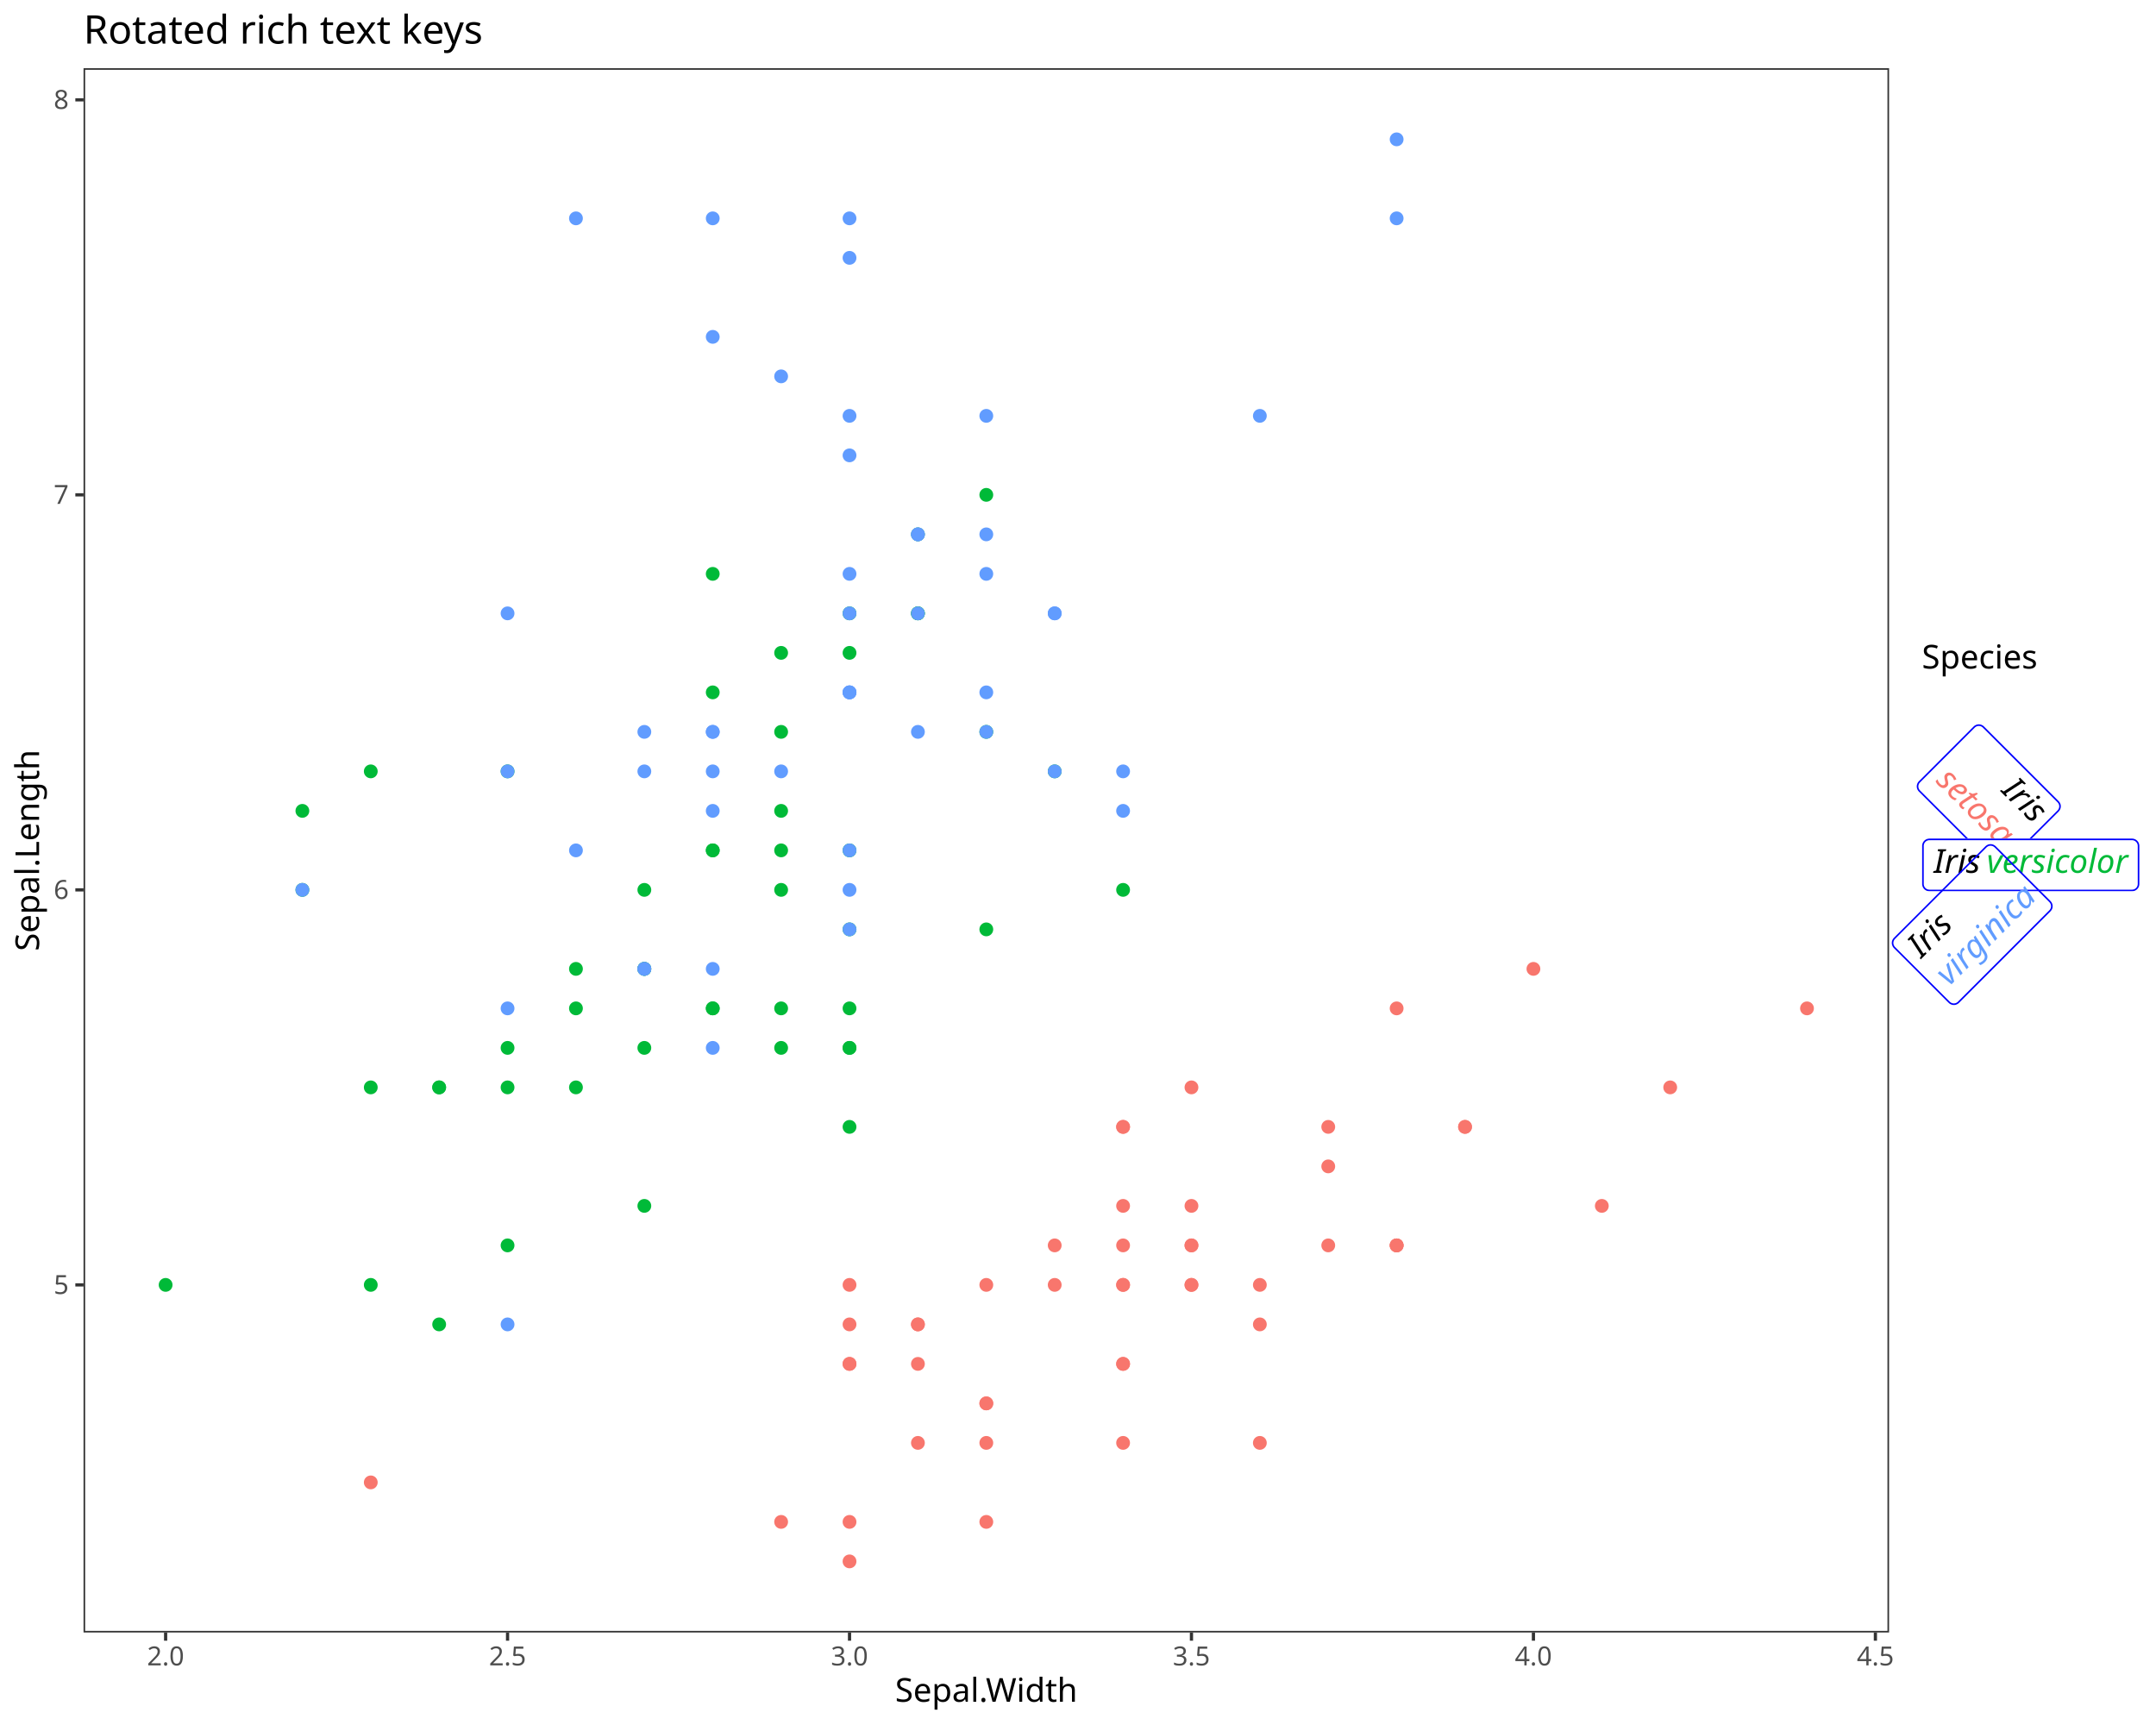
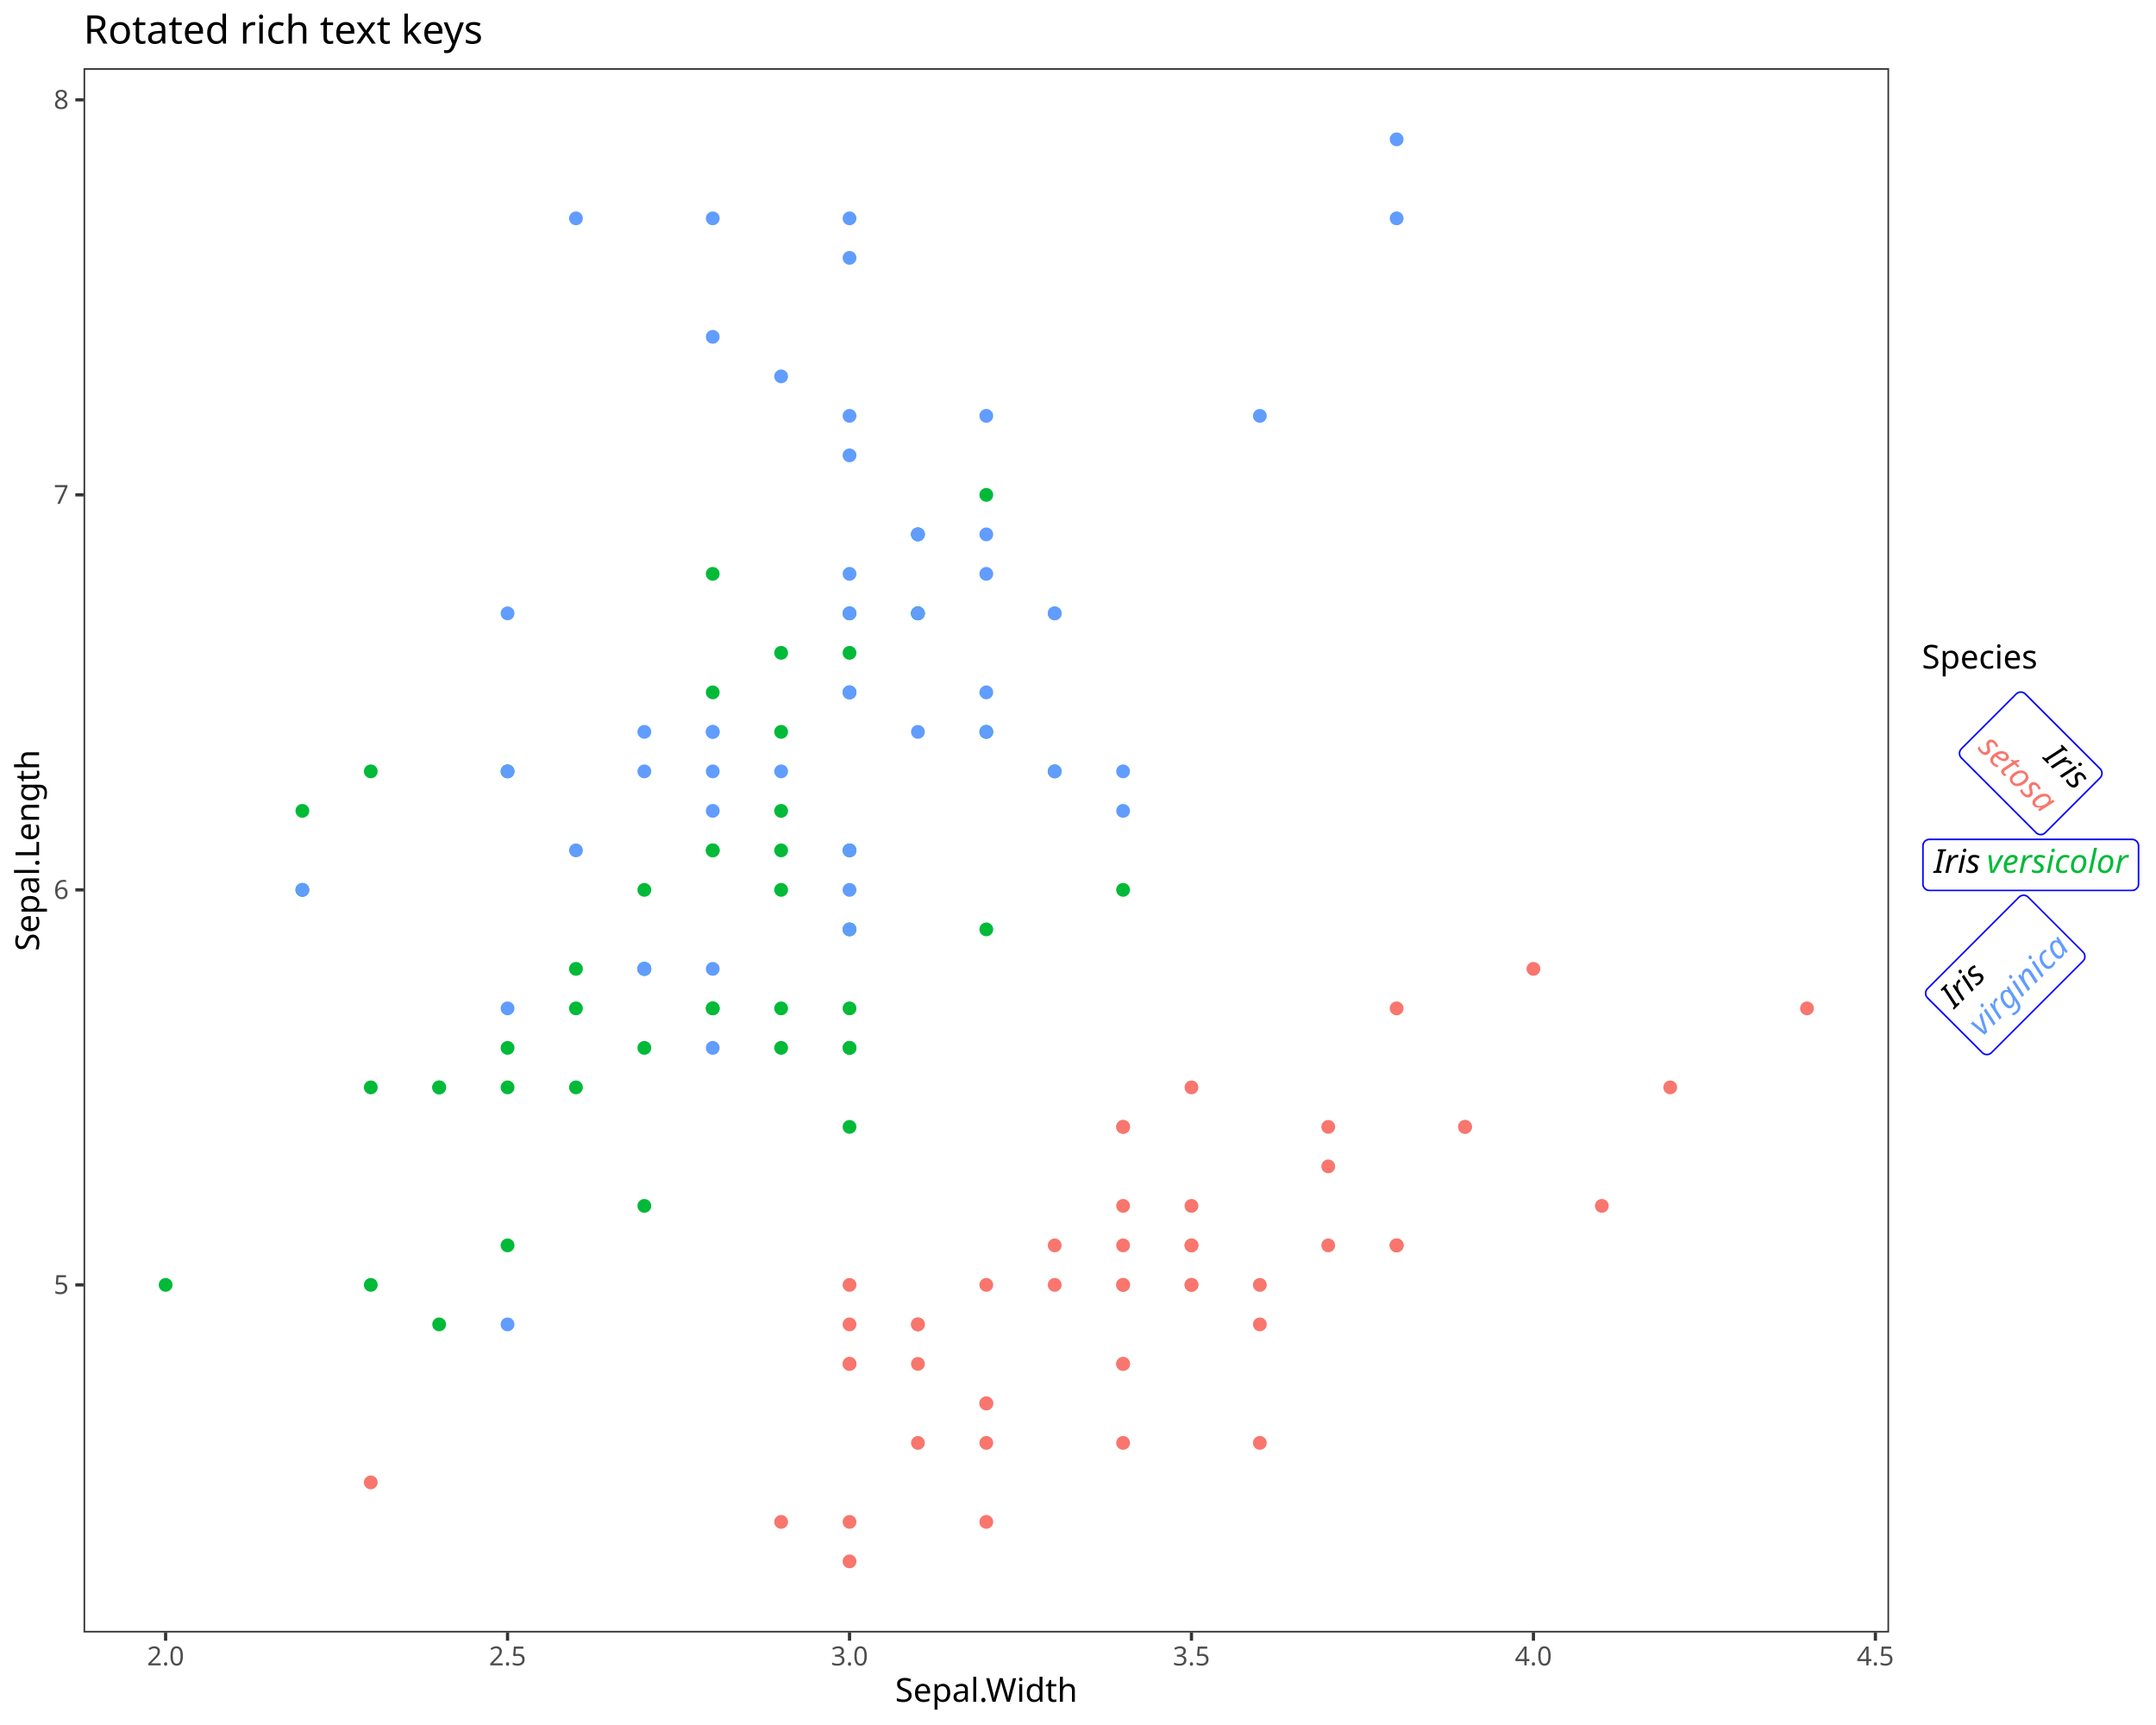
<svg xmlns="http://www.w3.org/2000/svg" class="svglite" data-engine-version="2.0" width="720.00pt" height="576.00pt" viewBox="0 0 720.00 576.00">
  <defs>
    <style type="text/css">
    .svglite line, .svglite polyline, .svglite polygon, .svglite path, .svglite rect, .svglite circle {
      fill: none;
      stroke: #000000;
      stroke-linecap: round;
      stroke-linejoin: round;
      stroke-miterlimit: 10.00;
    }
  </style>
  </defs>
  <rect width="100%" height="100%" style="stroke: none; fill: #FFFFFF;" />
  <defs>
    <clipPath id="cpMC4wMHw3MjAuMDB8MC4wMHw1NzYuMDA=">
      <rect x="0.00" y="0.00" width="720.00" height="576.00" />
    </clipPath>
  </defs>
  <g clip-path="url(#cpMC4wMHw3MjAuMDB8MC4wMHw1NzYuMDA=)">
    <rect x="0.00" y="0.00" width="720.00" height="576.00" style="stroke-width: 1.07; stroke: #FFFFFF; fill: #FFFFFF;" />
  </g>
  <defs>
    <clipPath id="cpMjcuOTB8NjMwLjg1fDIyLjc4fDU0NS4xMQ==">
      <rect x="27.90" y="22.78" width="602.96" height="522.33" />
    </clipPath>
  </defs>
  <g clip-path="url(#cpMjcuOTB8NjMwLjg1fDIyLjc4fDU0NS4xMQ==)">
    <rect x="27.90" y="22.78" width="602.96" height="522.33" style="stroke-width: 1.07; stroke: none; fill: #FFFFFF;" />
    <circle cx="397.89" cy="415.85" r="1.95" style="stroke-width: 0.71; stroke: #F8766D; fill: #F8766D;" />
    <circle cx="283.70" cy="442.23" r="1.95" style="stroke-width: 0.71; stroke: #F8766D; fill: #F8766D;" />
    <circle cx="329.38" cy="468.61" r="1.95" style="stroke-width: 0.71; stroke: #F8766D; fill: #F8766D;" />
    <circle cx="306.54" cy="481.80" r="1.95" style="stroke-width: 0.71; stroke: #F8766D; fill: #F8766D;" />
    <circle cx="420.73" cy="429.04" r="1.95" style="stroke-width: 0.71; stroke: #F8766D; fill: #F8766D;" />
    <circle cx="489.25" cy="376.28" r="1.95" style="stroke-width: 0.71; stroke: #F8766D; fill: #F8766D;" />
    <circle cx="375.06" cy="481.80" r="1.95" style="stroke-width: 0.71; stroke: #F8766D; fill: #F8766D;" />
    <circle cx="375.06" cy="429.04" r="1.95" style="stroke-width: 0.71; stroke: #F8766D; fill: #F8766D;" />
    <circle cx="260.86" cy="508.18" r="1.95" style="stroke-width: 0.71; stroke: #F8766D; fill: #F8766D;" />
    <circle cx="306.54" cy="442.23" r="1.95" style="stroke-width: 0.71; stroke: #F8766D; fill: #F8766D;" />
    <circle cx="443.57" cy="376.28" r="1.95" style="stroke-width: 0.71; stroke: #F8766D; fill: #F8766D;" />
    <circle cx="375.06" cy="455.42" r="1.95" style="stroke-width: 0.71; stroke: #F8766D; fill: #F8766D;" />
    <circle cx="283.70" cy="455.42" r="1.95" style="stroke-width: 0.71; stroke: #F8766D; fill: #F8766D;" />
    <circle cx="283.70" cy="521.37" r="1.95" style="stroke-width: 0.71; stroke: #F8766D; fill: #F8766D;" />
    <circle cx="512.09" cy="323.52" r="1.95" style="stroke-width: 0.71; stroke: #F8766D; fill: #F8766D;" />
    <circle cx="603.45" cy="336.71" r="1.95" style="stroke-width: 0.71; stroke: #F8766D; fill: #F8766D;" />
    <circle cx="489.25" cy="376.28" r="1.95" style="stroke-width: 0.71; stroke: #F8766D; fill: #F8766D;" />
    <circle cx="397.89" cy="415.85" r="1.95" style="stroke-width: 0.71; stroke: #F8766D; fill: #F8766D;" />
    <circle cx="466.41" cy="336.71" r="1.95" style="stroke-width: 0.71; stroke: #F8766D; fill: #F8766D;" />
    <circle cx="466.41" cy="415.85" r="1.95" style="stroke-width: 0.71; stroke: #F8766D; fill: #F8766D;" />
    <circle cx="375.06" cy="376.28" r="1.95" style="stroke-width: 0.71; stroke: #F8766D; fill: #F8766D;" />
    <circle cx="443.57" cy="415.85" r="1.95" style="stroke-width: 0.71; stroke: #F8766D; fill: #F8766D;" />
    <circle cx="420.73" cy="481.80" r="1.95" style="stroke-width: 0.71; stroke: #F8766D; fill: #F8766D;" />
    <circle cx="352.22" cy="415.85" r="1.95" style="stroke-width: 0.71; stroke: #F8766D; fill: #F8766D;" />
    <circle cx="375.06" cy="455.42" r="1.95" style="stroke-width: 0.71; stroke: #F8766D; fill: #F8766D;" />
    <circle cx="283.70" cy="429.04" r="1.95" style="stroke-width: 0.71; stroke: #F8766D; fill: #F8766D;" />
    <circle cx="375.06" cy="429.04" r="1.95" style="stroke-width: 0.71; stroke: #F8766D; fill: #F8766D;" />
    <circle cx="397.89" cy="402.66" r="1.95" style="stroke-width: 0.71; stroke: #F8766D; fill: #F8766D;" />
    <circle cx="375.06" cy="402.66" r="1.95" style="stroke-width: 0.71; stroke: #F8766D; fill: #F8766D;" />
    <circle cx="329.38" cy="468.61" r="1.95" style="stroke-width: 0.71; stroke: #F8766D; fill: #F8766D;" />
    <circle cx="306.54" cy="455.42" r="1.95" style="stroke-width: 0.71; stroke: #F8766D; fill: #F8766D;" />
    <circle cx="375.06" cy="376.28" r="1.95" style="stroke-width: 0.71; stroke: #F8766D; fill: #F8766D;" />
    <circle cx="534.93" cy="402.66" r="1.95" style="stroke-width: 0.71; stroke: #F8766D; fill: #F8766D;" />
    <circle cx="557.77" cy="363.09" r="1.95" style="stroke-width: 0.71; stroke: #F8766D; fill: #F8766D;" />
    <circle cx="306.54" cy="442.23" r="1.95" style="stroke-width: 0.71; stroke: #F8766D; fill: #F8766D;" />
    <circle cx="329.38" cy="429.04" r="1.95" style="stroke-width: 0.71; stroke: #F8766D; fill: #F8766D;" />
    <circle cx="397.89" cy="363.09" r="1.95" style="stroke-width: 0.71; stroke: #F8766D; fill: #F8766D;" />
    <circle cx="420.73" cy="442.23" r="1.95" style="stroke-width: 0.71; stroke: #F8766D; fill: #F8766D;" />
    <circle cx="283.70" cy="508.18" r="1.95" style="stroke-width: 0.71; stroke: #F8766D; fill: #F8766D;" />
    <circle cx="375.06" cy="415.85" r="1.95" style="stroke-width: 0.71; stroke: #F8766D; fill: #F8766D;" />
    <circle cx="397.89" cy="429.04" r="1.95" style="stroke-width: 0.71; stroke: #F8766D; fill: #F8766D;" />
    <circle cx="123.82" cy="494.99" r="1.95" style="stroke-width: 0.71; stroke: #F8766D; fill: #F8766D;" />
    <circle cx="329.38" cy="508.18" r="1.95" style="stroke-width: 0.71; stroke: #F8766D; fill: #F8766D;" />
    <circle cx="397.89" cy="429.04" r="1.95" style="stroke-width: 0.71; stroke: #F8766D; fill: #F8766D;" />
    <circle cx="466.41" cy="415.85" r="1.95" style="stroke-width: 0.71; stroke: #F8766D; fill: #F8766D;" />
    <circle cx="283.70" cy="455.42" r="1.95" style="stroke-width: 0.71; stroke: #F8766D; fill: #F8766D;" />
    <circle cx="466.41" cy="415.85" r="1.95" style="stroke-width: 0.71; stroke: #F8766D; fill: #F8766D;" />
    <circle cx="329.38" cy="481.80" r="1.95" style="stroke-width: 0.71; stroke: #F8766D; fill: #F8766D;" />
    <circle cx="443.57" cy="389.47" r="1.95" style="stroke-width: 0.71; stroke: #F8766D; fill: #F8766D;" />
    <circle cx="352.22" cy="429.04" r="1.95" style="stroke-width: 0.71; stroke: #F8766D; fill: #F8766D;" />
    <circle cx="329.38" cy="165.24" r="1.95" style="stroke-width: 0.71; stroke: #00BA38; fill: #00BA38;" />
    <circle cx="329.38" cy="244.38" r="1.95" style="stroke-width: 0.71; stroke: #00BA38; fill: #00BA38;" />
    <circle cx="306.54" cy="178.43" r="1.95" style="stroke-width: 0.71; stroke: #00BA38; fill: #00BA38;" />
    <circle cx="123.82" cy="363.09" r="1.95" style="stroke-width: 0.71; stroke: #00BA38; fill: #00BA38;" />
    <circle cx="238.02" cy="231.19" r="1.95" style="stroke-width: 0.71; stroke: #00BA38; fill: #00BA38;" />
    <circle cx="238.02" cy="336.71" r="1.95" style="stroke-width: 0.71; stroke: #00BA38; fill: #00BA38;" />
    <circle cx="352.22" cy="257.57" r="1.95" style="stroke-width: 0.71; stroke: #00BA38; fill: #00BA38;" />
    <circle cx="146.66" cy="442.23" r="1.95" style="stroke-width: 0.71; stroke: #00BA38; fill: #00BA38;" />
    <circle cx="260.86" cy="218.00" r="1.95" style="stroke-width: 0.71; stroke: #00BA38; fill: #00BA38;" />
    <circle cx="215.18" cy="402.66" r="1.95" style="stroke-width: 0.71; stroke: #00BA38; fill: #00BA38;" />
    <circle cx="55.31" cy="429.04" r="1.95" style="stroke-width: 0.71; stroke: #00BA38; fill: #00BA38;" />
    <circle cx="283.70" cy="310.33" r="1.95" style="stroke-width: 0.71; stroke: #00BA38; fill: #00BA38;" />
    <circle cx="100.98" cy="297.14" r="1.95" style="stroke-width: 0.71; stroke: #00BA38; fill: #00BA38;" />
    <circle cx="260.86" cy="283.95" r="1.95" style="stroke-width: 0.71; stroke: #00BA38; fill: #00BA38;" />
    <circle cx="260.86" cy="349.90" r="1.95" style="stroke-width: 0.71; stroke: #00BA38; fill: #00BA38;" />
    <circle cx="306.54" cy="204.81" r="1.95" style="stroke-width: 0.71; stroke: #00BA38; fill: #00BA38;" />
    <circle cx="283.70" cy="349.90" r="1.95" style="stroke-width: 0.71; stroke: #00BA38; fill: #00BA38;" />
    <circle cx="215.18" cy="323.52" r="1.95" style="stroke-width: 0.71; stroke: #00BA38; fill: #00BA38;" />
    <circle cx="100.98" cy="270.76" r="1.95" style="stroke-width: 0.71; stroke: #00BA38; fill: #00BA38;" />
    <circle cx="169.50" cy="349.90" r="1.95" style="stroke-width: 0.71; stroke: #00BA38; fill: #00BA38;" />
    <circle cx="329.38" cy="310.33" r="1.95" style="stroke-width: 0.71; stroke: #00BA38; fill: #00BA38;" />
    <circle cx="238.02" cy="283.95" r="1.95" style="stroke-width: 0.71; stroke: #00BA38; fill: #00BA38;" />
    <circle cx="169.50" cy="257.57" r="1.95" style="stroke-width: 0.71; stroke: #00BA38; fill: #00BA38;" />
    <circle cx="238.02" cy="283.95" r="1.95" style="stroke-width: 0.71; stroke: #00BA38; fill: #00BA38;" />
    <circle cx="260.86" cy="244.38" r="1.95" style="stroke-width: 0.71; stroke: #00BA38; fill: #00BA38;" />
    <circle cx="283.70" cy="218.00" r="1.95" style="stroke-width: 0.71; stroke: #00BA38; fill: #00BA38;" />
    <circle cx="238.02" cy="191.62" r="1.95" style="stroke-width: 0.71; stroke: #00BA38; fill: #00BA38;" />
    <circle cx="283.70" cy="204.81" r="1.95" style="stroke-width: 0.71; stroke: #00BA38; fill: #00BA38;" />
    <circle cx="260.86" cy="297.14" r="1.95" style="stroke-width: 0.71; stroke: #00BA38; fill: #00BA38;" />
    <circle cx="192.34" cy="336.71" r="1.95" style="stroke-width: 0.71; stroke: #00BA38; fill: #00BA38;" />
    <circle cx="146.66" cy="363.09" r="1.95" style="stroke-width: 0.71; stroke: #00BA38; fill: #00BA38;" />
    <circle cx="146.66" cy="363.09" r="1.95" style="stroke-width: 0.71; stroke: #00BA38; fill: #00BA38;" />
    <circle cx="215.18" cy="323.52" r="1.95" style="stroke-width: 0.71; stroke: #00BA38; fill: #00BA38;" />
    <circle cx="215.18" cy="297.14" r="1.95" style="stroke-width: 0.71; stroke: #00BA38; fill: #00BA38;" />
    <circle cx="283.70" cy="376.28" r="1.95" style="stroke-width: 0.71; stroke: #00BA38; fill: #00BA38;" />
    <circle cx="375.06" cy="297.14" r="1.95" style="stroke-width: 0.71; stroke: #00BA38; fill: #00BA38;" />
    <circle cx="306.54" cy="204.81" r="1.95" style="stroke-width: 0.71; stroke: #00BA38; fill: #00BA38;" />
    <circle cx="123.82" cy="257.57" r="1.95" style="stroke-width: 0.71; stroke: #00BA38; fill: #00BA38;" />
    <circle cx="283.70" cy="349.90" r="1.95" style="stroke-width: 0.71; stroke: #00BA38; fill: #00BA38;" />
    <circle cx="169.50" cy="363.09" r="1.95" style="stroke-width: 0.71; stroke: #00BA38; fill: #00BA38;" />
    <circle cx="192.34" cy="363.09" r="1.95" style="stroke-width: 0.71; stroke: #00BA38; fill: #00BA38;" />
    <circle cx="283.70" cy="283.95" r="1.95" style="stroke-width: 0.71; stroke: #00BA38; fill: #00BA38;" />
    <circle cx="192.34" cy="323.52" r="1.95" style="stroke-width: 0.71; stroke: #00BA38; fill: #00BA38;" />
    <circle cx="123.82" cy="429.04" r="1.95" style="stroke-width: 0.71; stroke: #00BA38; fill: #00BA38;" />
    <circle cx="215.18" cy="349.90" r="1.95" style="stroke-width: 0.71; stroke: #00BA38; fill: #00BA38;" />
    <circle cx="283.70" cy="336.71" r="1.95" style="stroke-width: 0.71; stroke: #00BA38; fill: #00BA38;" />
    <circle cx="260.86" cy="336.71" r="1.95" style="stroke-width: 0.71; stroke: #00BA38; fill: #00BA38;" />
    <circle cx="260.86" cy="270.76" r="1.95" style="stroke-width: 0.71; stroke: #00BA38; fill: #00BA38;" />
    <circle cx="169.50" cy="415.85" r="1.95" style="stroke-width: 0.71; stroke: #00BA38; fill: #00BA38;" />
    <circle cx="238.02" cy="336.71" r="1.95" style="stroke-width: 0.71; stroke: #00BA38; fill: #00BA38;" />
    <circle cx="352.22" cy="257.57" r="1.95" style="stroke-width: 0.71; stroke: #619CFF; fill: #619CFF;" />
    <circle cx="215.18" cy="323.52" r="1.95" style="stroke-width: 0.71; stroke: #619CFF; fill: #619CFF;" />
    <circle cx="283.70" cy="152.05" r="1.95" style="stroke-width: 0.71; stroke: #619CFF; fill: #619CFF;" />
    <circle cx="260.86" cy="257.57" r="1.95" style="stroke-width: 0.71; stroke: #619CFF; fill: #619CFF;" />
    <circle cx="283.70" cy="231.19" r="1.95" style="stroke-width: 0.71; stroke: #619CFF; fill: #619CFF;" />
    <circle cx="283.70" cy="86.10" r="1.95" style="stroke-width: 0.71; stroke: #619CFF; fill: #619CFF;" />
    <circle cx="169.50" cy="442.23" r="1.95" style="stroke-width: 0.71; stroke: #619CFF; fill: #619CFF;" />
    <circle cx="260.86" cy="125.67" r="1.95" style="stroke-width: 0.71; stroke: #619CFF; fill: #619CFF;" />
    <circle cx="169.50" cy="204.81" r="1.95" style="stroke-width: 0.71; stroke: #619CFF; fill: #619CFF;" />
    <circle cx="420.73" cy="138.86" r="1.95" style="stroke-width: 0.71; stroke: #619CFF; fill: #619CFF;" />
    <circle cx="329.38" cy="231.19" r="1.95" style="stroke-width: 0.71; stroke: #619CFF; fill: #619CFF;" />
    <circle cx="215.18" cy="244.38" r="1.95" style="stroke-width: 0.71; stroke: #619CFF; fill: #619CFF;" />
    <circle cx="283.70" cy="191.62" r="1.95" style="stroke-width: 0.71; stroke: #619CFF; fill: #619CFF;" />
    <circle cx="169.50" cy="336.71" r="1.95" style="stroke-width: 0.71; stroke: #619CFF; fill: #619CFF;" />
    <circle cx="238.02" cy="323.52" r="1.95" style="stroke-width: 0.71; stroke: #619CFF; fill: #619CFF;" />
    <circle cx="329.38" cy="244.38" r="1.95" style="stroke-width: 0.71; stroke: #619CFF; fill: #619CFF;" />
    <circle cx="283.70" cy="231.19" r="1.95" style="stroke-width: 0.71; stroke: #619CFF; fill: #619CFF;" />
    <circle cx="466.41" cy="72.91" r="1.95" style="stroke-width: 0.71; stroke: #619CFF; fill: #619CFF;" />
    <circle cx="192.34" cy="72.91" r="1.95" style="stroke-width: 0.71; stroke: #619CFF; fill: #619CFF;" />
    <circle cx="100.98" cy="297.14" r="1.95" style="stroke-width: 0.71; stroke: #619CFF; fill: #619CFF;" />
    <circle cx="329.38" cy="178.43" r="1.95" style="stroke-width: 0.71; stroke: #619CFF; fill: #619CFF;" />
    <circle cx="238.02" cy="349.90" r="1.95" style="stroke-width: 0.71; stroke: #619CFF; fill: #619CFF;" />
    <circle cx="238.02" cy="72.91" r="1.95" style="stroke-width: 0.71; stroke: #619CFF; fill: #619CFF;" />
    <circle cx="215.18" cy="257.57" r="1.95" style="stroke-width: 0.71; stroke: #619CFF; fill: #619CFF;" />
    <circle cx="352.22" cy="204.81" r="1.95" style="stroke-width: 0.71; stroke: #619CFF; fill: #619CFF;" />
    <circle cx="329.38" cy="138.86" r="1.95" style="stroke-width: 0.71; stroke: #619CFF; fill: #619CFF;" />
    <circle cx="238.02" cy="270.76" r="1.95" style="stroke-width: 0.71; stroke: #619CFF; fill: #619CFF;" />
    <circle cx="283.70" cy="283.95" r="1.95" style="stroke-width: 0.71; stroke: #619CFF; fill: #619CFF;" />
    <circle cx="238.02" cy="244.38" r="1.95" style="stroke-width: 0.71; stroke: #619CFF; fill: #619CFF;" />
    <circle cx="283.70" cy="138.86" r="1.95" style="stroke-width: 0.71; stroke: #619CFF; fill: #619CFF;" />
    <circle cx="238.02" cy="112.48" r="1.95" style="stroke-width: 0.71; stroke: #619CFF; fill: #619CFF;" />
    <circle cx="466.41" cy="46.53" r="1.95" style="stroke-width: 0.71; stroke: #619CFF; fill: #619CFF;" />
    <circle cx="238.02" cy="244.38" r="1.95" style="stroke-width: 0.71; stroke: #619CFF; fill: #619CFF;" />
    <circle cx="238.02" cy="257.57" r="1.95" style="stroke-width: 0.71; stroke: #619CFF; fill: #619CFF;" />
    <circle cx="192.34" cy="283.95" r="1.95" style="stroke-width: 0.71; stroke: #619CFF; fill: #619CFF;" />
    <circle cx="283.70" cy="72.91" r="1.95" style="stroke-width: 0.71; stroke: #619CFF; fill: #619CFF;" />
    <circle cx="375.06" cy="257.57" r="1.95" style="stroke-width: 0.71; stroke: #619CFF; fill: #619CFF;" />
    <circle cx="306.54" cy="244.38" r="1.95" style="stroke-width: 0.71; stroke: #619CFF; fill: #619CFF;" />
    <circle cx="283.70" cy="297.14" r="1.95" style="stroke-width: 0.71; stroke: #619CFF; fill: #619CFF;" />
    <circle cx="306.54" cy="178.43" r="1.95" style="stroke-width: 0.71; stroke: #619CFF; fill: #619CFF;" />
    <circle cx="306.54" cy="204.81" r="1.95" style="stroke-width: 0.71; stroke: #619CFF; fill: #619CFF;" />
    <circle cx="306.54" cy="178.43" r="1.95" style="stroke-width: 0.71; stroke: #619CFF; fill: #619CFF;" />
    <circle cx="215.18" cy="323.52" r="1.95" style="stroke-width: 0.71; stroke: #619CFF; fill: #619CFF;" />
    <circle cx="329.38" cy="191.62" r="1.95" style="stroke-width: 0.71; stroke: #619CFF; fill: #619CFF;" />
    <circle cx="352.22" cy="204.81" r="1.95" style="stroke-width: 0.71; stroke: #619CFF; fill: #619CFF;" />
    <circle cx="283.70" cy="204.81" r="1.95" style="stroke-width: 0.71; stroke: #619CFF; fill: #619CFF;" />
    <circle cx="169.50" cy="257.57" r="1.95" style="stroke-width: 0.71; stroke: #619CFF; fill: #619CFF;" />
    <circle cx="283.70" cy="231.19" r="1.95" style="stroke-width: 0.71; stroke: #619CFF; fill: #619CFF;" />
    <circle cx="375.06" cy="270.76" r="1.95" style="stroke-width: 0.71; stroke: #619CFF; fill: #619CFF;" />
    <circle cx="283.70" cy="310.33" r="1.95" style="stroke-width: 0.71; stroke: #619CFF; fill: #619CFF;" />
    <rect x="27.90" y="22.78" width="602.96" height="522.33" style="stroke-width: 1.07; stroke: #333333;" />
  </g>
  <g clip-path="url(#cpMC4wMHw3MjAuMDB8MC4wMHw1NzYuMDA=)">
    <text x="22.97" y="432.07" text-anchor="end" style="font-size: 8.80px; fill: #4D4D4D; font-family: sans;" textLength="4.89px" lengthAdjust="spacingAndGlyphs">5</text>
    <text x="22.97" y="300.17" text-anchor="end" style="font-size: 8.80px; fill: #4D4D4D; font-family: sans;" textLength="4.89px" lengthAdjust="spacingAndGlyphs">6</text>
    <text x="22.97" y="168.26" text-anchor="end" style="font-size: 8.80px; fill: #4D4D4D; font-family: sans;" textLength="4.89px" lengthAdjust="spacingAndGlyphs">7</text>
    <text x="22.97" y="36.36" text-anchor="end" style="font-size: 8.80px; fill: #4D4D4D; font-family: sans;" textLength="4.89px" lengthAdjust="spacingAndGlyphs">8</text>
    <polyline points="25.16,429.04 27.90,429.04 " style="stroke-width: 1.07; stroke: #333333; stroke-linecap: butt;" />
    <polyline points="25.16,297.14 27.90,297.14 " style="stroke-width: 1.07; stroke: #333333; stroke-linecap: butt;" />
    <polyline points="25.16,165.24 27.90,165.24 " style="stroke-width: 1.07; stroke: #333333; stroke-linecap: butt;" />
    <polyline points="25.16,33.34 27.90,33.34 " style="stroke-width: 1.07; stroke: #333333; stroke-linecap: butt;" />
    <polyline points="55.31,547.85 55.31,545.11 " style="stroke-width: 1.07; stroke: #333333; stroke-linecap: butt;" />
    <polyline points="169.50,547.85 169.50,545.11 " style="stroke-width: 1.07; stroke: #333333; stroke-linecap: butt;" />
    <polyline points="283.70,547.85 283.70,545.11 " style="stroke-width: 1.07; stroke: #333333; stroke-linecap: butt;" />
    <polyline points="397.89,547.85 397.89,545.11 " style="stroke-width: 1.07; stroke: #333333; stroke-linecap: butt;" />
    <polyline points="512.09,547.85 512.09,545.11 " style="stroke-width: 1.07; stroke: #333333; stroke-linecap: butt;" />
    <polyline points="626.29,547.85 626.29,545.11 " style="stroke-width: 1.07; stroke: #333333; stroke-linecap: butt;" />
    <text x="55.31" y="556.10" text-anchor="middle" style="font-size: 8.80px; fill: #4D4D4D; font-family: sans;" textLength="12.23px" lengthAdjust="spacingAndGlyphs">2.0</text>
    <text x="169.50" y="556.10" text-anchor="middle" style="font-size: 8.80px; fill: #4D4D4D; font-family: sans;" textLength="12.23px" lengthAdjust="spacingAndGlyphs">2.5</text>
    <text x="283.70" y="556.10" text-anchor="middle" style="font-size: 8.80px; fill: #4D4D4D; font-family: sans;" textLength="12.23px" lengthAdjust="spacingAndGlyphs">3.0</text>
    <text x="397.89" y="556.10" text-anchor="middle" style="font-size: 8.80px; fill: #4D4D4D; font-family: sans;" textLength="12.23px" lengthAdjust="spacingAndGlyphs">3.5</text>
    <text x="512.09" y="556.10" text-anchor="middle" style="font-size: 8.80px; fill: #4D4D4D; font-family: sans;" textLength="12.23px" lengthAdjust="spacingAndGlyphs">4.0</text>
    <text x="626.29" y="556.10" text-anchor="middle" style="font-size: 8.80px; fill: #4D4D4D; font-family: sans;" textLength="12.23px" lengthAdjust="spacingAndGlyphs">4.5</text>
    <text x="329.38" y="568.24" text-anchor="middle" style="font-size: 11.00px; font-family: sans;" textLength="59.31px" lengthAdjust="spacingAndGlyphs">Sepal.Width</text>
    <text transform="translate(13.05,283.95) rotate(-90)" text-anchor="middle" style="font-size: 11.00px; font-family: sans;" textLength="64.84px" lengthAdjust="spacingAndGlyphs">Sepal.Length</text>
    <rect x="641.81" y="214.51" width="72.71" height="138.87" style="stroke-width: 1.07; stroke: none; fill: #FFFFFF;" />
    <text x="641.81" y="223.23" style="font-size: 11.00px; font-family: sans;" textLength="39.14px" lengthAdjust="spacingAndGlyphs">Species</text>
    <rect x="641.81" y="229.85" width="72.71" height="50.08" style="stroke-width: 1.07; stroke: none; fill: #FFFFFF;" />
-     <polygon points="641.00,264.12 665.96,289.08 665.90,289.02 666.16,289.25 666.45,289.44 666.76,289.59 667.10,289.68 667.44,289.71 667.79,289.69 668.13,289.61 668.45,289.49 668.75,289.31 669.02,289.08 669.02,289.08 687.32,270.78 687.32,270.78 687.54,270.51 687.72,270.21 687.85,269.89 687.93,269.55 687.95,269.21 687.92,268.86 687.83,268.52 687.68,268.21 687.49,267.92 687.32,267.72 662.36,242.76 662.53,242.96 662.30,242.70 662.02,242.49 661.72,242.32 661.39,242.20 661.05,242.14 660.70,242.13 660.36,242.18 660.02,242.29 659.71,242.44 659.43,242.64 659.30,242.76 641.00,261.07 641.13,260.95 640.88,261.19 640.68,261.47 640.52,261.79 640.42,262.12 640.37,262.46 640.38,262.81 640.44,263.15 640.56,263.48 640.73,263.78 640.94,264.06 " style="stroke-width: 0.53; stroke: #0000FF; fill: none;" />
-     <text transform="translate(668.03,264.23) rotate(45)" style="font-size: 11.00px; font-style: italic; font-family: sans;" textLength="14.67px" lengthAdjust="spacingAndGlyphs">Iris</text>
-     <text transform="translate(646.18,260.98) rotate(45)" style="font-size: 11.00px; font-style: italic; fill: #F8766D; font-family: sans;" textLength="32.42px" lengthAdjust="spacingAndGlyphs">setosa</text>
+     <polygon points="655.01,253.09 679.97,278.05 679.91,277.98 680.16,278.22 680.45,278.41 680.77,278.55 681.11,278.64 681.45,278.68 681.80,278.66 682.14,278.58 682.46,278.45 682.76,278.27 683.02,278.05 683.02,278.05 701.33,259.74 701.33,259.74 701.55,259.48 701.73,259.18 701.86,258.86 701.94,258.52 701.96,258.17 701.92,257.83 701.83,257.49 701.69,257.17 701.50,256.88 701.33,256.69 676.37,231.73 676.54,231.92 676.30,231.67 676.03,231.45 675.72,231.29 675.40,231.17 675.06,231.11 674.71,231.10 674.36,231.15 674.03,231.25 673.72,231.41 673.44,231.61 673.31,231.73 655.01,250.03 655.14,249.91 654.89,250.16 654.69,250.44 654.53,250.75 654.43,251.08 654.38,251.43 654.39,251.78 654.45,252.12 654.57,252.45 654.73,252.75 654.95,253.02 " style="stroke-width: 0.53; stroke: #0000FF; fill: none;" />
+     <text transform="translate(682.04,253.20) rotate(45)" style="font-size: 11.00px; font-style: italic; font-family: sans;" textLength="14.67px" lengthAdjust="spacingAndGlyphs">Iris</text>
+     <text transform="translate(660.19,249.94) rotate(45)" style="font-size: 11.00px; font-style: italic; fill: #F8766D; font-family: sans;" textLength="32.42px" lengthAdjust="spacingAndGlyphs">setosa</text>
    <rect x="641.81" y="279.93" width="72.71" height="17.76" style="stroke-width: 1.07; stroke: none; fill: #FFFFFF;" />
    <polygon points="644.33,297.34 712.01,297.34 711.92,297.33 712.27,297.32 712.61,297.25 712.93,297.13 713.23,296.95 713.50,296.73 713.73,296.47 713.92,296.18 714.06,295.86 714.14,295.52 714.17,295.18 714.17,295.18 714.17,282.44 714.17,282.44 714.14,282.10 714.06,281.76 713.92,281.44 713.73,281.15 713.50,280.89 713.23,280.67 712.93,280.49 712.61,280.37 712.27,280.30 712.01,280.28 644.33,280.28 644.59,280.30 644.24,280.28 643.90,280.33 643.56,280.42 643.25,280.57 642.96,280.77 642.71,281.01 642.50,281.29 642.34,281.60 642.23,281.93 642.17,282.27 642.17,282.44 642.17,295.18 642.17,295.00 642.17,295.35 642.23,295.69 642.34,296.02 642.50,296.33 642.71,296.61 642.96,296.85 643.25,297.05 643.56,297.20 643.90,297.29 644.24,297.33 " style="stroke-width: 0.53; stroke: #0000FF; fill: none;" />
    <text x="645.77" y="291.45" style="font-size: 11.00px; font-style: italic; font-family: sans;" textLength="14.67px" lengthAdjust="spacingAndGlyphs">Iris</text>
    <text x="663.49" y="291.45" style="font-size: 11.00px; font-style: italic; fill: #00BA38; font-family: sans;" textLength="47.08px" lengthAdjust="spacingAndGlyphs">versicolor</text>
    <rect x="641.81" y="297.69" width="72.71" height="55.69" style="stroke-width: 1.07; stroke: none; fill: #FFFFFF;" />
-     <polygon points="654.02,334.69 684.59,304.12 684.53,304.18 684.76,303.92 684.95,303.63 685.10,303.32 685.19,302.98 685.22,302.63 685.20,302.29 685.12,301.95 684.99,301.63 684.81,301.33 684.59,301.06 684.59,301.06 666.29,282.76 666.29,282.76 666.02,282.54 665.72,282.36 665.40,282.23 665.06,282.15 664.72,282.13 664.37,282.16 664.03,282.25 663.72,282.40 663.43,282.59 663.23,282.76 632.66,313.33 632.86,313.16 632.60,313.39 632.39,313.67 632.22,313.97 632.10,314.30 632.04,314.64 632.03,314.99 632.08,315.33 632.19,315.66 632.34,315.98 632.54,316.26 632.66,316.39 650.96,334.69 650.85,334.56 651.09,334.81 651.37,335.01 651.69,335.16 652.02,335.27 652.36,335.32 652.71,335.31 653.05,335.25 653.38,335.13 653.68,334.96 653.96,334.75 " style="stroke-width: 0.53; stroke: #0000FF; fill: none;" />
-     <text transform="translate(641.58,320.21) rotate(-45)" style="font-size: 11.00px; font-style: italic; font-family: sans;" textLength="14.67px" lengthAdjust="spacingAndGlyphs">Iris</text>
-     <text transform="translate(650.88,329.51) rotate(-45)" style="font-size: 11.00px; font-style: italic; fill: #619CFF; font-family: sans;" textLength="40.35px" lengthAdjust="spacingAndGlyphs">virginica</text>
+     <polygon points="665.05,351.50 695.62,320.93 695.56,320.99 695.80,320.74 695.99,320.45 696.13,320.13 696.22,319.79 696.25,319.45 696.23,319.10 696.16,318.76 696.03,318.44 695.85,318.14 695.62,317.88 695.62,317.88 677.32,299.57 677.32,299.57 677.05,299.35 676.76,299.17 676.43,299.04 676.10,298.96 675.75,298.94 675.40,298.98 675.07,299.07 674.75,299.21 674.46,299.40 674.26,299.57 643.69,330.14 643.89,329.97 643.63,330.21 643.42,330.48 643.25,330.78 643.14,331.11 643.07,331.45 643.07,331.80 643.11,332.14 643.22,332.48 643.37,332.79 643.58,333.07 643.69,333.20 662.00,351.50 661.88,351.37 662.13,351.62 662.41,351.82 662.72,351.98 663.05,352.08 663.39,352.13 663.74,352.12 664.08,352.06 664.41,351.94 664.72,351.78 664.99,351.56 " style="stroke-width: 0.53; stroke: #0000FF; fill: none;" />
+     <text transform="translate(652.61,337.02) rotate(-45)" style="font-size: 11.00px; font-style: italic; font-family: sans;" textLength="14.67px" lengthAdjust="spacingAndGlyphs">Iris</text>
+     <text transform="translate(661.91,346.32) rotate(-45)" style="font-size: 11.00px; font-style: italic; fill: #619CFF; font-family: sans;" textLength="40.35px" lengthAdjust="spacingAndGlyphs">virginica</text>
    <text x="27.90" y="14.56" style="font-size: 13.20px; font-family: sans;" textLength="126.95px" lengthAdjust="spacingAndGlyphs">Rotated rich text keys</text>
  </g>
</svg>
